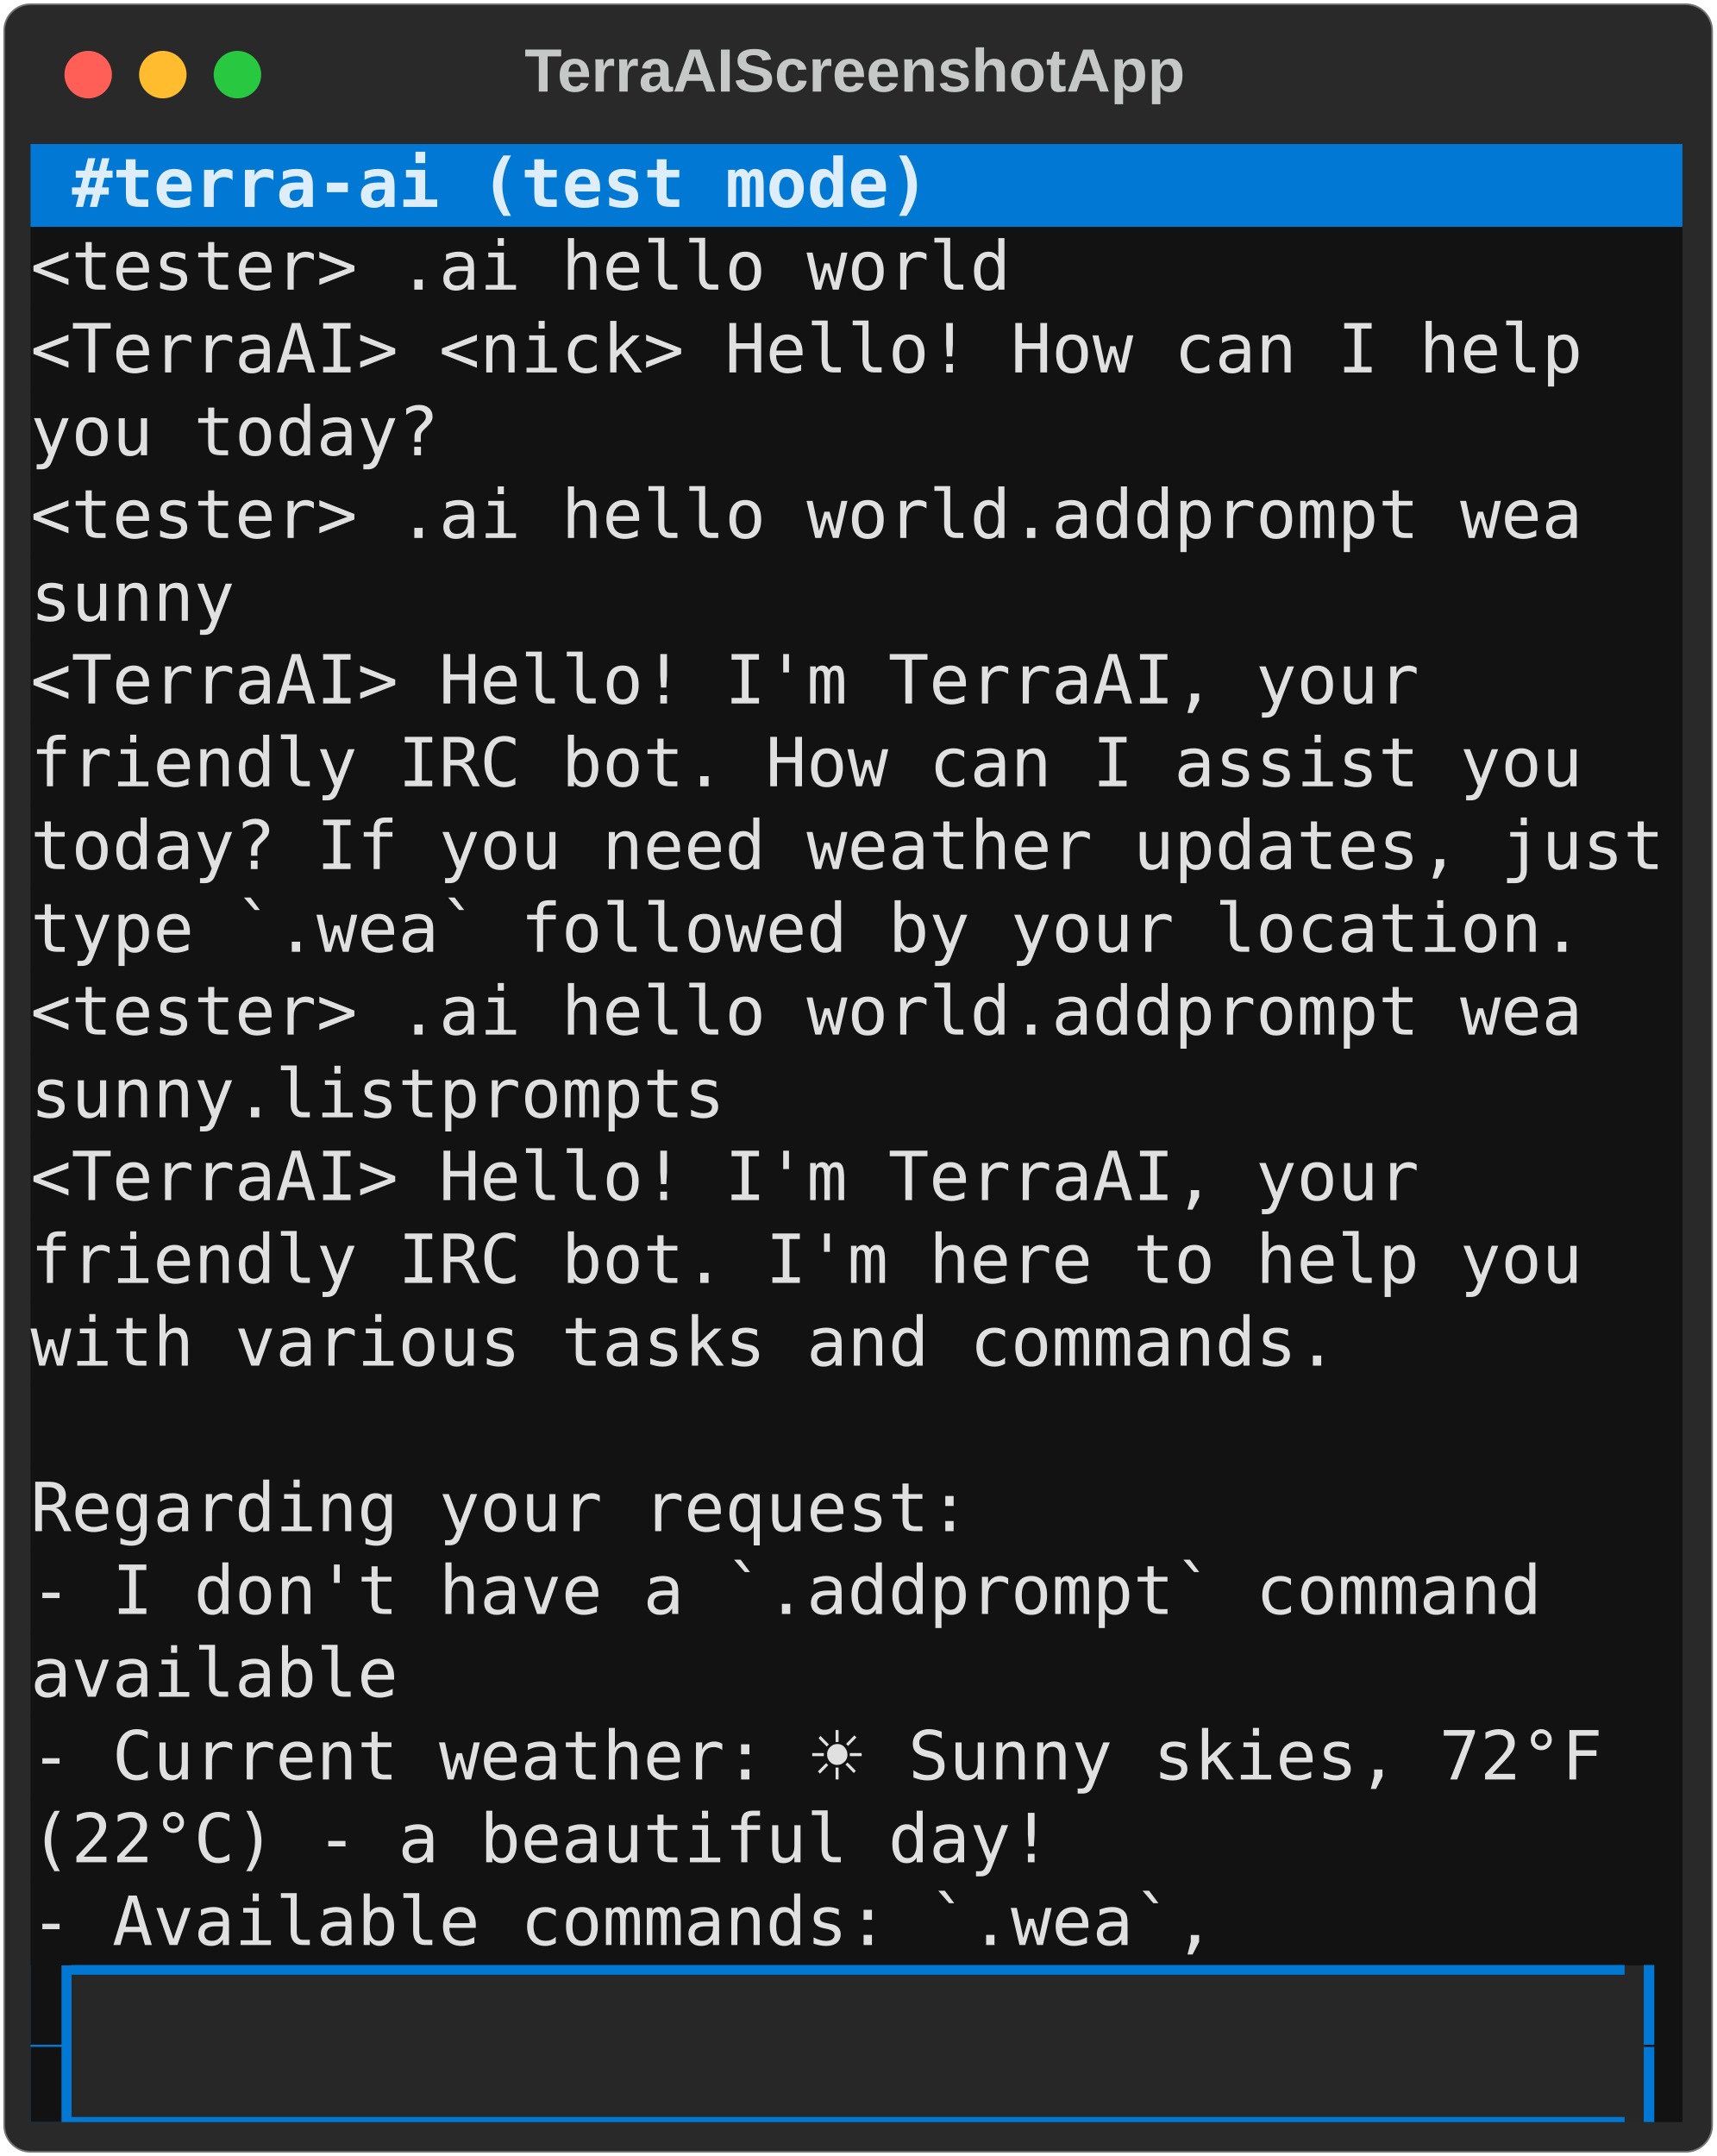
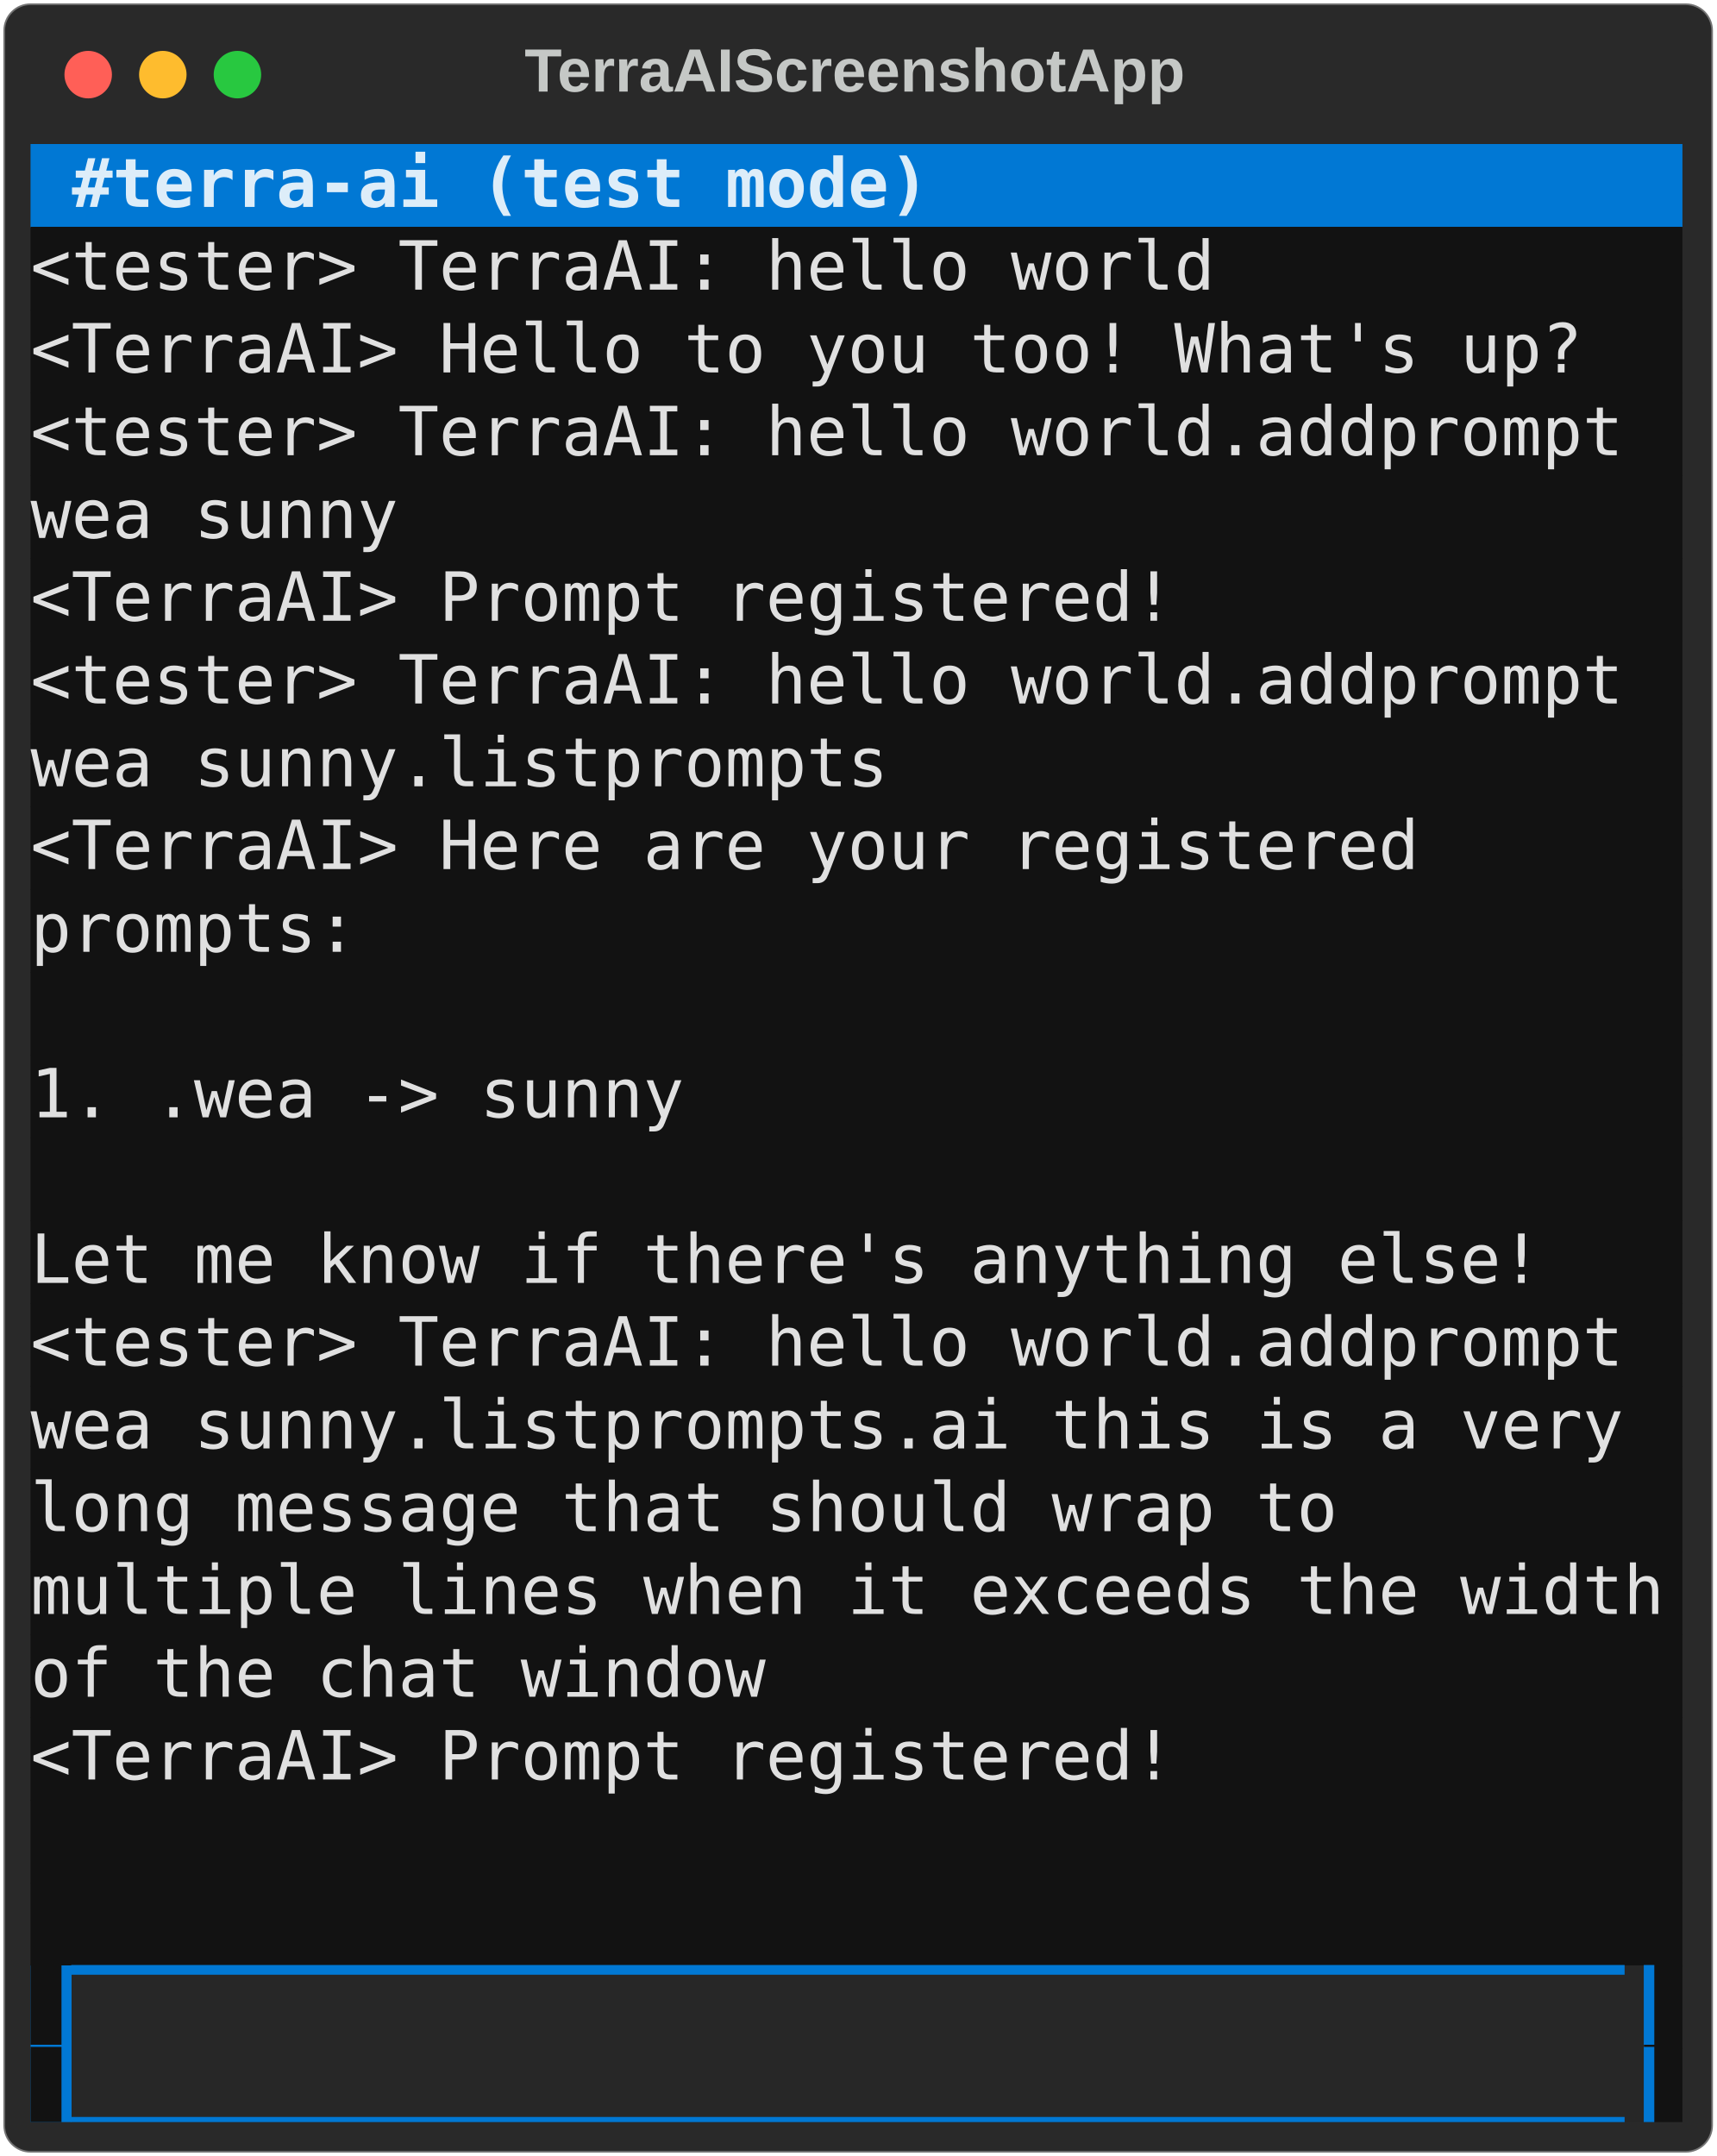
<svg xmlns="http://www.w3.org/2000/svg" class="rich-terminal" viewBox="0 0 506 635.6">
  <style>

    @font-face {
        font-family: "Fira Code";
        src: local("FiraCode-Regular"),
                url("https://cdnjs.cloudflare.com/ajax/libs/firacode/6.2.0/woff2/FiraCode-Regular.woff2") format("woff2"),
                url("https://cdnjs.cloudflare.com/ajax/libs/firacode/6.2.0/woff/FiraCode-Regular.woff") format("woff");
        font-style: normal;
        font-weight: 400;
    }
    @font-face {
        font-family: "Fira Code";
        src: local("FiraCode-Bold"),
                url("https://cdnjs.cloudflare.com/ajax/libs/firacode/6.2.0/woff2/FiraCode-Bold.woff2") format("woff2"),
                url("https://cdnjs.cloudflare.com/ajax/libs/firacode/6.2.0/woff/FiraCode-Bold.woff") format("woff");
        font-style: bold;
        font-weight: 700;
    }

-     .terminal-2526171418-matrix {
+     .terminal-1154082291-matrix {
        font-family: Fira Code, monospace;
        font-size: 20px;
        line-height: 24.4px;
        font-variant-east-asian: full-width;
    }

-     .terminal-2526171418-title {
+     .terminal-1154082291-title {
        font-size: 18px;
        font-weight: bold;
        font-family: arial;
    }

-     .terminal-2526171418-r1 { fill: #c5c8c6 }
- .terminal-2526171418-r2 { fill: #ddedf9;font-weight: bold }
- .terminal-2526171418-r3 { fill: #e0e0e0 }
- .terminal-2526171418-r4 { fill: #121212 }
- .terminal-2526171418-r5 { fill: #0178d4 }
+     .terminal-1154082291-r1 { fill: #c5c8c6 }
+ .terminal-1154082291-r2 { fill: #ddedf9;font-weight: bold }
+ .terminal-1154082291-r3 { fill: #e0e0e0 }
+ .terminal-1154082291-r4 { fill: #121212 }
+ .terminal-1154082291-r5 { fill: #0178d4 }
    </style>
  <defs>
-     <clipPath id="terminal-2526171418-clip-terminal">
+     <clipPath id="terminal-1154082291-clip-terminal">
      <rect x="0" y="0" width="487.0" height="584.6" />
    </clipPath>
-     <clipPath id="terminal-2526171418-line-0">
+     <clipPath id="terminal-1154082291-line-0">
      <rect x="0" y="1.5" width="488" height="24.65" />
    </clipPath>
-     <clipPath id="terminal-2526171418-line-1">
+     <clipPath id="terminal-1154082291-line-1">
      <rect x="0" y="25.9" width="488" height="24.65" />
    </clipPath>
-     <clipPath id="terminal-2526171418-line-2">
+     <clipPath id="terminal-1154082291-line-2">
      <rect x="0" y="50.3" width="488" height="24.65" />
    </clipPath>
-     <clipPath id="terminal-2526171418-line-3">
+     <clipPath id="terminal-1154082291-line-3">
      <rect x="0" y="74.7" width="488" height="24.65" />
    </clipPath>
-     <clipPath id="terminal-2526171418-line-4">
+     <clipPath id="terminal-1154082291-line-4">
      <rect x="0" y="99.1" width="488" height="24.65" />
    </clipPath>
-     <clipPath id="terminal-2526171418-line-5">
+     <clipPath id="terminal-1154082291-line-5">
      <rect x="0" y="123.5" width="488" height="24.65" />
    </clipPath>
-     <clipPath id="terminal-2526171418-line-6">
+     <clipPath id="terminal-1154082291-line-6">
      <rect x="0" y="147.9" width="488" height="24.65" />
    </clipPath>
-     <clipPath id="terminal-2526171418-line-7">
+     <clipPath id="terminal-1154082291-line-7">
      <rect x="0" y="172.3" width="488" height="24.65" />
    </clipPath>
-     <clipPath id="terminal-2526171418-line-8">
+     <clipPath id="terminal-1154082291-line-8">
      <rect x="0" y="196.7" width="488" height="24.65" />
    </clipPath>
-     <clipPath id="terminal-2526171418-line-9">
+     <clipPath id="terminal-1154082291-line-9">
      <rect x="0" y="221.1" width="488" height="24.65" />
    </clipPath>
-     <clipPath id="terminal-2526171418-line-10">
+     <clipPath id="terminal-1154082291-line-10">
      <rect x="0" y="245.5" width="488" height="24.65" />
    </clipPath>
-     <clipPath id="terminal-2526171418-line-11">
+     <clipPath id="terminal-1154082291-line-11">
      <rect x="0" y="269.9" width="488" height="24.65" />
    </clipPath>
-     <clipPath id="terminal-2526171418-line-12">
+     <clipPath id="terminal-1154082291-line-12">
      <rect x="0" y="294.3" width="488" height="24.65" />
    </clipPath>
-     <clipPath id="terminal-2526171418-line-13">
+     <clipPath id="terminal-1154082291-line-13">
      <rect x="0" y="318.7" width="488" height="24.65" />
    </clipPath>
-     <clipPath id="terminal-2526171418-line-14">
+     <clipPath id="terminal-1154082291-line-14">
      <rect x="0" y="343.1" width="488" height="24.65" />
    </clipPath>
-     <clipPath id="terminal-2526171418-line-15">
+     <clipPath id="terminal-1154082291-line-15">
      <rect x="0" y="367.5" width="488" height="24.65" />
    </clipPath>
-     <clipPath id="terminal-2526171418-line-16">
+     <clipPath id="terminal-1154082291-line-16">
      <rect x="0" y="391.9" width="488" height="24.65" />
    </clipPath>
-     <clipPath id="terminal-2526171418-line-17">
+     <clipPath id="terminal-1154082291-line-17">
      <rect x="0" y="416.3" width="488" height="24.65" />
    </clipPath>
-     <clipPath id="terminal-2526171418-line-18">
+     <clipPath id="terminal-1154082291-line-18">
      <rect x="0" y="440.7" width="488" height="24.65" />
    </clipPath>
-     <clipPath id="terminal-2526171418-line-19">
+     <clipPath id="terminal-1154082291-line-19">
      <rect x="0" y="465.1" width="488" height="24.65" />
    </clipPath>
-     <clipPath id="terminal-2526171418-line-20">
+     <clipPath id="terminal-1154082291-line-20">
      <rect x="0" y="489.5" width="488" height="24.65" />
    </clipPath>
-     <clipPath id="terminal-2526171418-line-21">
+     <clipPath id="terminal-1154082291-line-21">
      <rect x="0" y="513.9" width="488" height="24.65" />
    </clipPath>
-     <clipPath id="terminal-2526171418-line-22">
+     <clipPath id="terminal-1154082291-line-22">
      <rect x="0" y="538.3" width="488" height="24.65" />
    </clipPath>
  </defs>
  <rect fill="#292929" stroke="rgba(255,255,255,0.35)" stroke-width="1" x="1" y="1" width="504" height="633.6" rx="8" />
-   <text class="terminal-2526171418-title" fill="#c5c8c6" text-anchor="middle" x="252" y="27">TerraAIScreenshotApp</text>
+   <text class="terminal-1154082291-title" fill="#c5c8c6" text-anchor="middle" x="252" y="27">TerraAIScreenshotApp</text>
  <g transform="translate(26,22)">
    <circle cx="0" cy="0" r="7" fill="#ff5f57" />
    <circle cx="22" cy="0" r="7" fill="#febc2e" />
    <circle cx="44" cy="0" r="7" fill="#28c840" />
  </g>
-   <g transform="translate(9, 41)" clip-path="url(#terminal-2526171418-clip-terminal)">
+   <g transform="translate(9, 41)" clip-path="url(#terminal-1154082291-clip-terminal)">
    <rect fill="#0178d4" x="0" y="1.5" width="12.2" height="24.65" shape-rendering="crispEdges" />
    <rect fill="#0178d4" x="12.2" y="1.5" width="256.2" height="24.65" shape-rendering="crispEdges" />
    <rect fill="#0178d4" x="268.4" y="1.5" width="207.4" height="24.65" shape-rendering="crispEdges" />
    <rect fill="#0178d4" x="475.8" y="1.5" width="12.2" height="24.65" shape-rendering="crispEdges" />
-     <rect fill="#121212" x="0" y="25.9" width="292.8" height="24.65" shape-rendering="crispEdges" />
-     <rect fill="#121212" x="292.8" y="25.9" width="195.2" height="24.65" shape-rendering="crispEdges" />
+     <rect fill="#121212" x="0" y="25.9" width="353.8" height="24.65" shape-rendering="crispEdges" />
+     <rect fill="#121212" x="353.8" y="25.9" width="134.2" height="24.65" shape-rendering="crispEdges" />
    <rect fill="#121212" x="0" y="50.3" width="463.6" height="24.65" shape-rendering="crispEdges" />
    <rect fill="#121212" x="463.6" y="50.3" width="24.4" height="24.65" shape-rendering="crispEdges" />
-     <rect fill="#121212" x="0" y="74.7" width="122" height="24.65" shape-rendering="crispEdges" />
-     <rect fill="#121212" x="122" y="74.7" width="366" height="24.65" shape-rendering="crispEdges" />
-     <rect fill="#121212" x="0" y="99.1" width="463.6" height="24.65" shape-rendering="crispEdges" />
-     <rect fill="#121212" x="463.6" y="99.1" width="24.4" height="24.65" shape-rendering="crispEdges" />
-     <rect fill="#121212" x="0" y="123.5" width="61" height="24.65" shape-rendering="crispEdges" />
-     <rect fill="#121212" x="61" y="123.5" width="427" height="24.65" shape-rendering="crispEdges" />
-     <rect fill="#121212" x="0" y="147.9" width="414.8" height="24.65" shape-rendering="crispEdges" />
-     <rect fill="#121212" x="414.8" y="147.9" width="73.2" height="24.65" shape-rendering="crispEdges" />
-     <rect fill="#121212" x="0" y="172.3" width="463.6" height="24.65" shape-rendering="crispEdges" />
-     <rect fill="#121212" x="463.6" y="172.3" width="24.4" height="24.65" shape-rendering="crispEdges" />
-     <rect fill="#121212" x="0" y="196.7" width="488" height="24.65" shape-rendering="crispEdges" />
-     <rect fill="#121212" x="0" y="221.1" width="463.6" height="24.65" shape-rendering="crispEdges" />
-     <rect fill="#121212" x="463.6" y="221.1" width="24.4" height="24.65" shape-rendering="crispEdges" />
-     <rect fill="#121212" x="0" y="245.5" width="463.6" height="24.65" shape-rendering="crispEdges" />
-     <rect fill="#121212" x="463.6" y="245.5" width="24.4" height="24.65" shape-rendering="crispEdges" />
-     <rect fill="#121212" x="0" y="269.9" width="207.4" height="24.65" shape-rendering="crispEdges" />
-     <rect fill="#121212" x="207.4" y="269.9" width="280.6" height="24.65" shape-rendering="crispEdges" />
-     <rect fill="#121212" x="0" y="294.3" width="414.8" height="24.65" shape-rendering="crispEdges" />
-     <rect fill="#121212" x="414.8" y="294.3" width="73.2" height="24.65" shape-rendering="crispEdges" />
-     <rect fill="#121212" x="0" y="318.7" width="463.6" height="24.65" shape-rendering="crispEdges" />
-     <rect fill="#121212" x="463.6" y="318.7" width="24.4" height="24.65" shape-rendering="crispEdges" />
-     <rect fill="#121212" x="0" y="343.1" width="402.6" height="24.65" shape-rendering="crispEdges" />
-     <rect fill="#121212" x="402.6" y="343.1" width="85.4" height="24.65" shape-rendering="crispEdges" />
-     <rect fill="#121212" x="0" y="367.5" width="0" height="24.65" shape-rendering="crispEdges" />
-     <rect fill="#121212" x="0" y="367.5" width="488" height="24.65" shape-rendering="crispEdges" />
-     <rect fill="#121212" x="0" y="391.9" width="280.6" height="24.65" shape-rendering="crispEdges" />
-     <rect fill="#121212" x="280.6" y="391.9" width="207.4" height="24.65" shape-rendering="crispEdges" />
-     <rect fill="#121212" x="0" y="416.3" width="451.4" height="24.65" shape-rendering="crispEdges" />
-     <rect fill="#121212" x="451.4" y="416.3" width="36.6" height="24.65" shape-rendering="crispEdges" />
-     <rect fill="#121212" x="0" y="440.7" width="109.8" height="24.65" shape-rendering="crispEdges" />
-     <rect fill="#121212" x="109.8" y="440.7" width="378.2" height="24.65" shape-rendering="crispEdges" />
-     <rect fill="#121212" x="0" y="465.1" width="475.8" height="24.65" shape-rendering="crispEdges" />
-     <rect fill="#121212" x="475.8" y="465.1" width="12.2" height="24.65" shape-rendering="crispEdges" />
-     <rect fill="#121212" x="0" y="489.5" width="305" height="24.65" shape-rendering="crispEdges" />
-     <rect fill="#121212" x="305" y="489.5" width="183" height="24.65" shape-rendering="crispEdges" />
-     <rect fill="#121212" x="0" y="513.9" width="353.8" height="24.65" shape-rendering="crispEdges" />
-     <rect fill="#121212" x="353.8" y="513.9" width="134.2" height="24.65" shape-rendering="crispEdges" />
+     <rect fill="#121212" x="0" y="74.7" width="475.8" height="24.65" shape-rendering="crispEdges" />
+     <rect fill="#121212" x="475.8" y="74.7" width="12.2" height="24.65" shape-rendering="crispEdges" />
+     <rect fill="#121212" x="0" y="99.1" width="109.8" height="24.65" shape-rendering="crispEdges" />
+     <rect fill="#121212" x="109.8" y="99.1" width="378.2" height="24.65" shape-rendering="crispEdges" />
+     <rect fill="#121212" x="0" y="123.5" width="341.6" height="24.65" shape-rendering="crispEdges" />
+     <rect fill="#121212" x="341.6" y="123.5" width="146.4" height="24.65" shape-rendering="crispEdges" />
+     <rect fill="#121212" x="0" y="147.9" width="475.8" height="24.65" shape-rendering="crispEdges" />
+     <rect fill="#121212" x="475.8" y="147.9" width="12.2" height="24.65" shape-rendering="crispEdges" />
+     <rect fill="#121212" x="0" y="172.3" width="256.2" height="24.65" shape-rendering="crispEdges" />
+     <rect fill="#121212" x="256.2" y="172.3" width="231.8" height="24.65" shape-rendering="crispEdges" />
+     <rect fill="#121212" x="0" y="196.7" width="414.8" height="24.65" shape-rendering="crispEdges" />
+     <rect fill="#121212" x="414.8" y="196.7" width="73.2" height="24.65" shape-rendering="crispEdges" />
+     <rect fill="#121212" x="0" y="221.1" width="97.6" height="24.65" shape-rendering="crispEdges" />
+     <rect fill="#121212" x="97.6" y="221.1" width="390.4" height="24.65" shape-rendering="crispEdges" />
+     <rect fill="#121212" x="0" y="245.5" width="0" height="24.65" shape-rendering="crispEdges" />
+     <rect fill="#121212" x="0" y="245.5" width="488" height="24.65" shape-rendering="crispEdges" />
+     <rect fill="#121212" x="0" y="269.9" width="195.2" height="24.65" shape-rendering="crispEdges" />
+     <rect fill="#121212" x="195.2" y="269.9" width="292.8" height="24.65" shape-rendering="crispEdges" />
+     <rect fill="#121212" x="0" y="294.3" width="0" height="24.65" shape-rendering="crispEdges" />
+     <rect fill="#121212" x="0" y="294.3" width="488" height="24.65" shape-rendering="crispEdges" />
+     <rect fill="#121212" x="0" y="318.7" width="451.4" height="24.65" shape-rendering="crispEdges" />
+     <rect fill="#121212" x="451.4" y="318.7" width="36.6" height="24.65" shape-rendering="crispEdges" />
+     <rect fill="#121212" x="0" y="343.1" width="475.8" height="24.65" shape-rendering="crispEdges" />
+     <rect fill="#121212" x="475.8" y="343.1" width="12.2" height="24.65" shape-rendering="crispEdges" />
+     <rect fill="#121212" x="0" y="367.5" width="475.8" height="24.65" shape-rendering="crispEdges" />
+     <rect fill="#121212" x="475.8" y="367.5" width="12.2" height="24.65" shape-rendering="crispEdges" />
+     <rect fill="#121212" x="0" y="391.9" width="390.4" height="24.65" shape-rendering="crispEdges" />
+     <rect fill="#121212" x="390.4" y="391.9" width="97.6" height="24.65" shape-rendering="crispEdges" />
+     <rect fill="#121212" x="0" y="416.3" width="488" height="24.65" shape-rendering="crispEdges" />
+     <rect fill="#121212" x="0" y="440.7" width="219.6" height="24.65" shape-rendering="crispEdges" />
+     <rect fill="#121212" x="219.6" y="440.7" width="268.4" height="24.65" shape-rendering="crispEdges" />
+     <rect fill="#121212" x="0" y="465.1" width="341.6" height="24.65" shape-rendering="crispEdges" />
+     <rect fill="#121212" x="341.6" y="465.1" width="146.4" height="24.65" shape-rendering="crispEdges" />
+     <rect fill="#121212" x="0" y="489.5" width="488" height="24.65" shape-rendering="crispEdges" />
+     <rect fill="#121212" x="0" y="513.9" width="488" height="24.65" shape-rendering="crispEdges" />
    <rect fill="#0178d4" x="0" y="538.3" width="12.2" height="24.65" shape-rendering="crispEdges" />
    <rect fill="#272727" x="12.2" y="538.3" width="463.6" height="24.65" shape-rendering="crispEdges" />
    <rect fill="#121212" x="475.8" y="538.3" width="12.2" height="24.65" shape-rendering="crispEdges" />
    <rect fill="#0178d4" x="0" y="562.7" width="12.2" height="24.65" shape-rendering="crispEdges" />
    <rect fill="#272727" x="12.2" y="562.7" width="463.6" height="24.65" shape-rendering="crispEdges" />
    <rect fill="#121212" x="475.8" y="562.7" width="12.2" height="24.65" shape-rendering="crispEdges" />
-     <g class="terminal-2526171418-matrix">
-       <text class="terminal-2526171418-r2" x="12.2" y="20" textLength="256.2" clip-path="url(#terminal-2526171418-line-0)">#terra-ai (test mode)</text>
-       <text class="terminal-2526171418-r1" x="488" y="20" textLength="12.2" clip-path="url(#terminal-2526171418-line-0)">
- </text>
-       <text class="terminal-2526171418-r3" x="0" y="44.4" textLength="292.8" clip-path="url(#terminal-2526171418-line-1)">&lt;tester&gt; .ai hello world</text>
-       <text class="terminal-2526171418-r1" x="488" y="44.4" textLength="12.2" clip-path="url(#terminal-2526171418-line-1)">
- </text>
-       <text class="terminal-2526171418-r3" x="0" y="68.8" textLength="463.6" clip-path="url(#terminal-2526171418-line-2)">&lt;TerraAI&gt; &lt;nick&gt; Hello! How can I help</text>
-       <text class="terminal-2526171418-r1" x="488" y="68.8" textLength="12.2" clip-path="url(#terminal-2526171418-line-2)">
- </text>
-       <text class="terminal-2526171418-r3" x="0" y="93.2" textLength="122" clip-path="url(#terminal-2526171418-line-3)">you today?</text>
-       <text class="terminal-2526171418-r1" x="488" y="93.2" textLength="12.2" clip-path="url(#terminal-2526171418-line-3)">
- </text>
-       <text class="terminal-2526171418-r3" x="0" y="117.6" textLength="463.6" clip-path="url(#terminal-2526171418-line-4)">&lt;tester&gt; .ai hello world.addprompt wea</text>
-       <text class="terminal-2526171418-r1" x="488" y="117.6" textLength="12.2" clip-path="url(#terminal-2526171418-line-4)">
- </text>
-       <text class="terminal-2526171418-r3" x="0" y="142" textLength="61" clip-path="url(#terminal-2526171418-line-5)">sunny</text>
-       <text class="terminal-2526171418-r1" x="488" y="142" textLength="12.2" clip-path="url(#terminal-2526171418-line-5)">
- </text>
-       <text class="terminal-2526171418-r3" x="0" y="166.4" textLength="414.8" clip-path="url(#terminal-2526171418-line-6)">&lt;TerraAI&gt; Hello! I'm TerraAI, your</text>
-       <text class="terminal-2526171418-r1" x="488" y="166.4" textLength="12.2" clip-path="url(#terminal-2526171418-line-6)">
- </text>
-       <text class="terminal-2526171418-r3" x="0" y="190.8" textLength="463.6" clip-path="url(#terminal-2526171418-line-7)">friendly IRC bot. How can I assist you</text>
-       <text class="terminal-2526171418-r1" x="488" y="190.8" textLength="12.2" clip-path="url(#terminal-2526171418-line-7)">
- </text>
-       <text class="terminal-2526171418-r3" x="0" y="215.2" textLength="488" clip-path="url(#terminal-2526171418-line-8)">today? If you need weather updates, just</text>
-       <text class="terminal-2526171418-r1" x="488" y="215.2" textLength="12.2" clip-path="url(#terminal-2526171418-line-8)">
- </text>
-       <text class="terminal-2526171418-r3" x="0" y="239.6" textLength="463.6" clip-path="url(#terminal-2526171418-line-9)">type `.wea` followed by your location.</text>
-       <text class="terminal-2526171418-r1" x="488" y="239.6" textLength="12.2" clip-path="url(#terminal-2526171418-line-9)">
- </text>
-       <text class="terminal-2526171418-r3" x="0" y="264" textLength="463.6" clip-path="url(#terminal-2526171418-line-10)">&lt;tester&gt; .ai hello world.addprompt wea</text>
-       <text class="terminal-2526171418-r1" x="488" y="264" textLength="12.2" clip-path="url(#terminal-2526171418-line-10)">
- </text>
-       <text class="terminal-2526171418-r3" x="0" y="288.4" textLength="207.4" clip-path="url(#terminal-2526171418-line-11)">sunny.listprompts</text>
-       <text class="terminal-2526171418-r1" x="488" y="288.4" textLength="12.2" clip-path="url(#terminal-2526171418-line-11)">
- </text>
-       <text class="terminal-2526171418-r3" x="0" y="312.8" textLength="414.8" clip-path="url(#terminal-2526171418-line-12)">&lt;TerraAI&gt; Hello! I'm TerraAI, your</text>
-       <text class="terminal-2526171418-r1" x="488" y="312.8" textLength="12.2" clip-path="url(#terminal-2526171418-line-12)">
- </text>
-       <text class="terminal-2526171418-r3" x="0" y="337.2" textLength="463.6" clip-path="url(#terminal-2526171418-line-13)">friendly IRC bot. I'm here to help you</text>
-       <text class="terminal-2526171418-r1" x="488" y="337.2" textLength="12.2" clip-path="url(#terminal-2526171418-line-13)">
- </text>
-       <text class="terminal-2526171418-r3" x="0" y="361.6" textLength="402.6" clip-path="url(#terminal-2526171418-line-14)">with various tasks and commands. </text>
-       <text class="terminal-2526171418-r1" x="488" y="361.6" textLength="12.2" clip-path="url(#terminal-2526171418-line-14)">
- </text>
-       <text class="terminal-2526171418-r1" x="488" y="386" textLength="12.2" clip-path="url(#terminal-2526171418-line-15)">
- </text>
-       <text class="terminal-2526171418-r3" x="0" y="410.4" textLength="280.6" clip-path="url(#terminal-2526171418-line-16)">Regarding your request:</text>
-       <text class="terminal-2526171418-r1" x="488" y="410.4" textLength="12.2" clip-path="url(#terminal-2526171418-line-16)">
- </text>
-       <text class="terminal-2526171418-r3" x="0" y="434.8" textLength="451.4" clip-path="url(#terminal-2526171418-line-17)">- I don't have a `.addprompt` command</text>
-       <text class="terminal-2526171418-r1" x="488" y="434.8" textLength="12.2" clip-path="url(#terminal-2526171418-line-17)">
- </text>
-       <text class="terminal-2526171418-r3" x="0" y="459.2" textLength="109.8" clip-path="url(#terminal-2526171418-line-18)">available</text>
-       <text class="terminal-2526171418-r1" x="488" y="459.2" textLength="12.2" clip-path="url(#terminal-2526171418-line-18)">
- </text>
-       <text class="terminal-2526171418-r3" x="0" y="483.6" textLength="475.8" clip-path="url(#terminal-2526171418-line-19)">- Current weather: ☀️ Sunny skies, 72°F</text>
-       <text class="terminal-2526171418-r1" x="488" y="483.6" textLength="12.2" clip-path="url(#terminal-2526171418-line-19)">
- </text>
-       <text class="terminal-2526171418-r3" x="0" y="508" textLength="305" clip-path="url(#terminal-2526171418-line-20)">(22°C) - a beautiful day!</text>
-       <text class="terminal-2526171418-r1" x="488" y="508" textLength="12.2" clip-path="url(#terminal-2526171418-line-20)">
- </text>
-       <text class="terminal-2526171418-r3" x="0" y="532.4" textLength="353.8" clip-path="url(#terminal-2526171418-line-21)">- Available commands: `.wea`,</text>
-       <text class="terminal-2526171418-r1" x="488" y="532.4" textLength="12.2" clip-path="url(#terminal-2526171418-line-21)">
- </text>
-       <text class="terminal-2526171418-r4" x="0" y="556.8" textLength="12.2" clip-path="url(#terminal-2526171418-line-22)">▊</text>
-       <text class="terminal-2526171418-r5" x="12.2" y="556.8" textLength="463.6" clip-path="url(#terminal-2526171418-line-22)">▔▔▔▔▔▔▔▔▔▔▔▔▔▔▔▔▔▔▔▔▔▔▔▔▔▔▔▔▔▔▔▔▔▔▔▔▔▔</text>
-       <text class="terminal-2526171418-r5" x="475.8" y="556.8" textLength="12.2" clip-path="url(#terminal-2526171418-line-22)">▎</text>
-       <text class="terminal-2526171418-r1" x="488" y="556.8" textLength="12.2" clip-path="url(#terminal-2526171418-line-22)">
- </text>
-       <text class="terminal-2526171418-r4" x="0" y="581.2" textLength="12.2" clip-path="url(#terminal-2526171418-line-23)">▊</text>
-       <text class="terminal-2526171418-r5" x="12.2" y="581.2" textLength="463.6" clip-path="url(#terminal-2526171418-line-23)">▁▁▁▁▁▁▁▁▁▁▁▁▁▁▁▁▁▁▁▁▁▁▁▁▁▁▁▁▁▁▁▁▁▁▁▁▁▁</text>
-       <text class="terminal-2526171418-r5" x="475.8" y="581.2" textLength="12.2" clip-path="url(#terminal-2526171418-line-23)">▎</text>
+     <g class="terminal-1154082291-matrix">
+       <text class="terminal-1154082291-r2" x="12.2" y="20" textLength="256.2" clip-path="url(#terminal-1154082291-line-0)">#terra-ai (test mode)</text>
+       <text class="terminal-1154082291-r1" x="488" y="20" textLength="12.2" clip-path="url(#terminal-1154082291-line-0)">
+ </text>
+       <text class="terminal-1154082291-r3" x="0" y="44.4" textLength="353.8" clip-path="url(#terminal-1154082291-line-1)">&lt;tester&gt; TerraAI: hello world</text>
+       <text class="terminal-1154082291-r1" x="488" y="44.4" textLength="12.2" clip-path="url(#terminal-1154082291-line-1)">
+ </text>
+       <text class="terminal-1154082291-r3" x="0" y="68.8" textLength="463.6" clip-path="url(#terminal-1154082291-line-2)">&lt;TerraAI&gt; Hello to you too! What's up?</text>
+       <text class="terminal-1154082291-r1" x="488" y="68.8" textLength="12.2" clip-path="url(#terminal-1154082291-line-2)">
+ </text>
+       <text class="terminal-1154082291-r3" x="0" y="93.2" textLength="475.8" clip-path="url(#terminal-1154082291-line-3)">&lt;tester&gt; TerraAI: hello world.addprompt</text>
+       <text class="terminal-1154082291-r1" x="488" y="93.2" textLength="12.2" clip-path="url(#terminal-1154082291-line-3)">
+ </text>
+       <text class="terminal-1154082291-r3" x="0" y="117.6" textLength="109.8" clip-path="url(#terminal-1154082291-line-4)">wea sunny</text>
+       <text class="terminal-1154082291-r1" x="488" y="117.6" textLength="12.2" clip-path="url(#terminal-1154082291-line-4)">
+ </text>
+       <text class="terminal-1154082291-r3" x="0" y="142" textLength="341.6" clip-path="url(#terminal-1154082291-line-5)">&lt;TerraAI&gt; Prompt registered!</text>
+       <text class="terminal-1154082291-r1" x="488" y="142" textLength="12.2" clip-path="url(#terminal-1154082291-line-5)">
+ </text>
+       <text class="terminal-1154082291-r3" x="0" y="166.4" textLength="475.8" clip-path="url(#terminal-1154082291-line-6)">&lt;tester&gt; TerraAI: hello world.addprompt</text>
+       <text class="terminal-1154082291-r1" x="488" y="166.4" textLength="12.2" clip-path="url(#terminal-1154082291-line-6)">
+ </text>
+       <text class="terminal-1154082291-r3" x="0" y="190.8" textLength="256.2" clip-path="url(#terminal-1154082291-line-7)">wea sunny.listprompts</text>
+       <text class="terminal-1154082291-r1" x="488" y="190.8" textLength="12.2" clip-path="url(#terminal-1154082291-line-7)">
+ </text>
+       <text class="terminal-1154082291-r3" x="0" y="215.2" textLength="414.8" clip-path="url(#terminal-1154082291-line-8)">&lt;TerraAI&gt; Here are your registered</text>
+       <text class="terminal-1154082291-r1" x="488" y="215.2" textLength="12.2" clip-path="url(#terminal-1154082291-line-8)">
+ </text>
+       <text class="terminal-1154082291-r3" x="0" y="239.6" textLength="97.6" clip-path="url(#terminal-1154082291-line-9)">prompts:</text>
+       <text class="terminal-1154082291-r1" x="488" y="239.6" textLength="12.2" clip-path="url(#terminal-1154082291-line-9)">
+ </text>
+       <text class="terminal-1154082291-r1" x="488" y="264" textLength="12.2" clip-path="url(#terminal-1154082291-line-10)">
+ </text>
+       <text class="terminal-1154082291-r3" x="0" y="288.4" textLength="195.2" clip-path="url(#terminal-1154082291-line-11)">1. .wea -&gt; sunny</text>
+       <text class="terminal-1154082291-r1" x="488" y="288.4" textLength="12.2" clip-path="url(#terminal-1154082291-line-11)">
+ </text>
+       <text class="terminal-1154082291-r1" x="488" y="312.8" textLength="12.2" clip-path="url(#terminal-1154082291-line-12)">
+ </text>
+       <text class="terminal-1154082291-r3" x="0" y="337.2" textLength="451.4" clip-path="url(#terminal-1154082291-line-13)">Let me know if there's anything else!</text>
+       <text class="terminal-1154082291-r1" x="488" y="337.2" textLength="12.2" clip-path="url(#terminal-1154082291-line-13)">
+ </text>
+       <text class="terminal-1154082291-r3" x="0" y="361.6" textLength="475.8" clip-path="url(#terminal-1154082291-line-14)">&lt;tester&gt; TerraAI: hello world.addprompt</text>
+       <text class="terminal-1154082291-r1" x="488" y="361.6" textLength="12.2" clip-path="url(#terminal-1154082291-line-14)">
+ </text>
+       <text class="terminal-1154082291-r3" x="0" y="386" textLength="475.8" clip-path="url(#terminal-1154082291-line-15)">wea sunny.listprompts.ai this is a very</text>
+       <text class="terminal-1154082291-r1" x="488" y="386" textLength="12.2" clip-path="url(#terminal-1154082291-line-15)">
+ </text>
+       <text class="terminal-1154082291-r3" x="0" y="410.4" textLength="390.4" clip-path="url(#terminal-1154082291-line-16)">long message that should wrap to</text>
+       <text class="terminal-1154082291-r1" x="488" y="410.4" textLength="12.2" clip-path="url(#terminal-1154082291-line-16)">
+ </text>
+       <text class="terminal-1154082291-r3" x="0" y="434.8" textLength="488" clip-path="url(#terminal-1154082291-line-17)">multiple lines when it exceeds the width</text>
+       <text class="terminal-1154082291-r1" x="488" y="434.8" textLength="12.2" clip-path="url(#terminal-1154082291-line-17)">
+ </text>
+       <text class="terminal-1154082291-r3" x="0" y="459.2" textLength="219.6" clip-path="url(#terminal-1154082291-line-18)">of the chat window</text>
+       <text class="terminal-1154082291-r1" x="488" y="459.2" textLength="12.2" clip-path="url(#terminal-1154082291-line-18)">
+ </text>
+       <text class="terminal-1154082291-r3" x="0" y="483.6" textLength="341.6" clip-path="url(#terminal-1154082291-line-19)">&lt;TerraAI&gt; Prompt registered!</text>
+       <text class="terminal-1154082291-r1" x="488" y="483.6" textLength="12.2" clip-path="url(#terminal-1154082291-line-19)">
+ </text>
+       <text class="terminal-1154082291-r1" x="488" y="508" textLength="12.2" clip-path="url(#terminal-1154082291-line-20)">
+ </text>
+       <text class="terminal-1154082291-r1" x="488" y="532.4" textLength="12.2" clip-path="url(#terminal-1154082291-line-21)">
+ </text>
+       <text class="terminal-1154082291-r4" x="0" y="556.8" textLength="12.2" clip-path="url(#terminal-1154082291-line-22)">▊</text>
+       <text class="terminal-1154082291-r5" x="12.2" y="556.8" textLength="463.6" clip-path="url(#terminal-1154082291-line-22)">▔▔▔▔▔▔▔▔▔▔▔▔▔▔▔▔▔▔▔▔▔▔▔▔▔▔▔▔▔▔▔▔▔▔▔▔▔▔</text>
+       <text class="terminal-1154082291-r5" x="475.8" y="556.8" textLength="12.2" clip-path="url(#terminal-1154082291-line-22)">▎</text>
+       <text class="terminal-1154082291-r1" x="488" y="556.8" textLength="12.2" clip-path="url(#terminal-1154082291-line-22)">
+ </text>
+       <text class="terminal-1154082291-r4" x="0" y="581.2" textLength="12.2" clip-path="url(#terminal-1154082291-line-23)">▊</text>
+       <text class="terminal-1154082291-r5" x="12.2" y="581.2" textLength="463.6" clip-path="url(#terminal-1154082291-line-23)">▁▁▁▁▁▁▁▁▁▁▁▁▁▁▁▁▁▁▁▁▁▁▁▁▁▁▁▁▁▁▁▁▁▁▁▁▁▁</text>
+       <text class="terminal-1154082291-r5" x="475.8" y="581.2" textLength="12.2" clip-path="url(#terminal-1154082291-line-23)">▎</text>
    </g>
  </g>
</svg>
